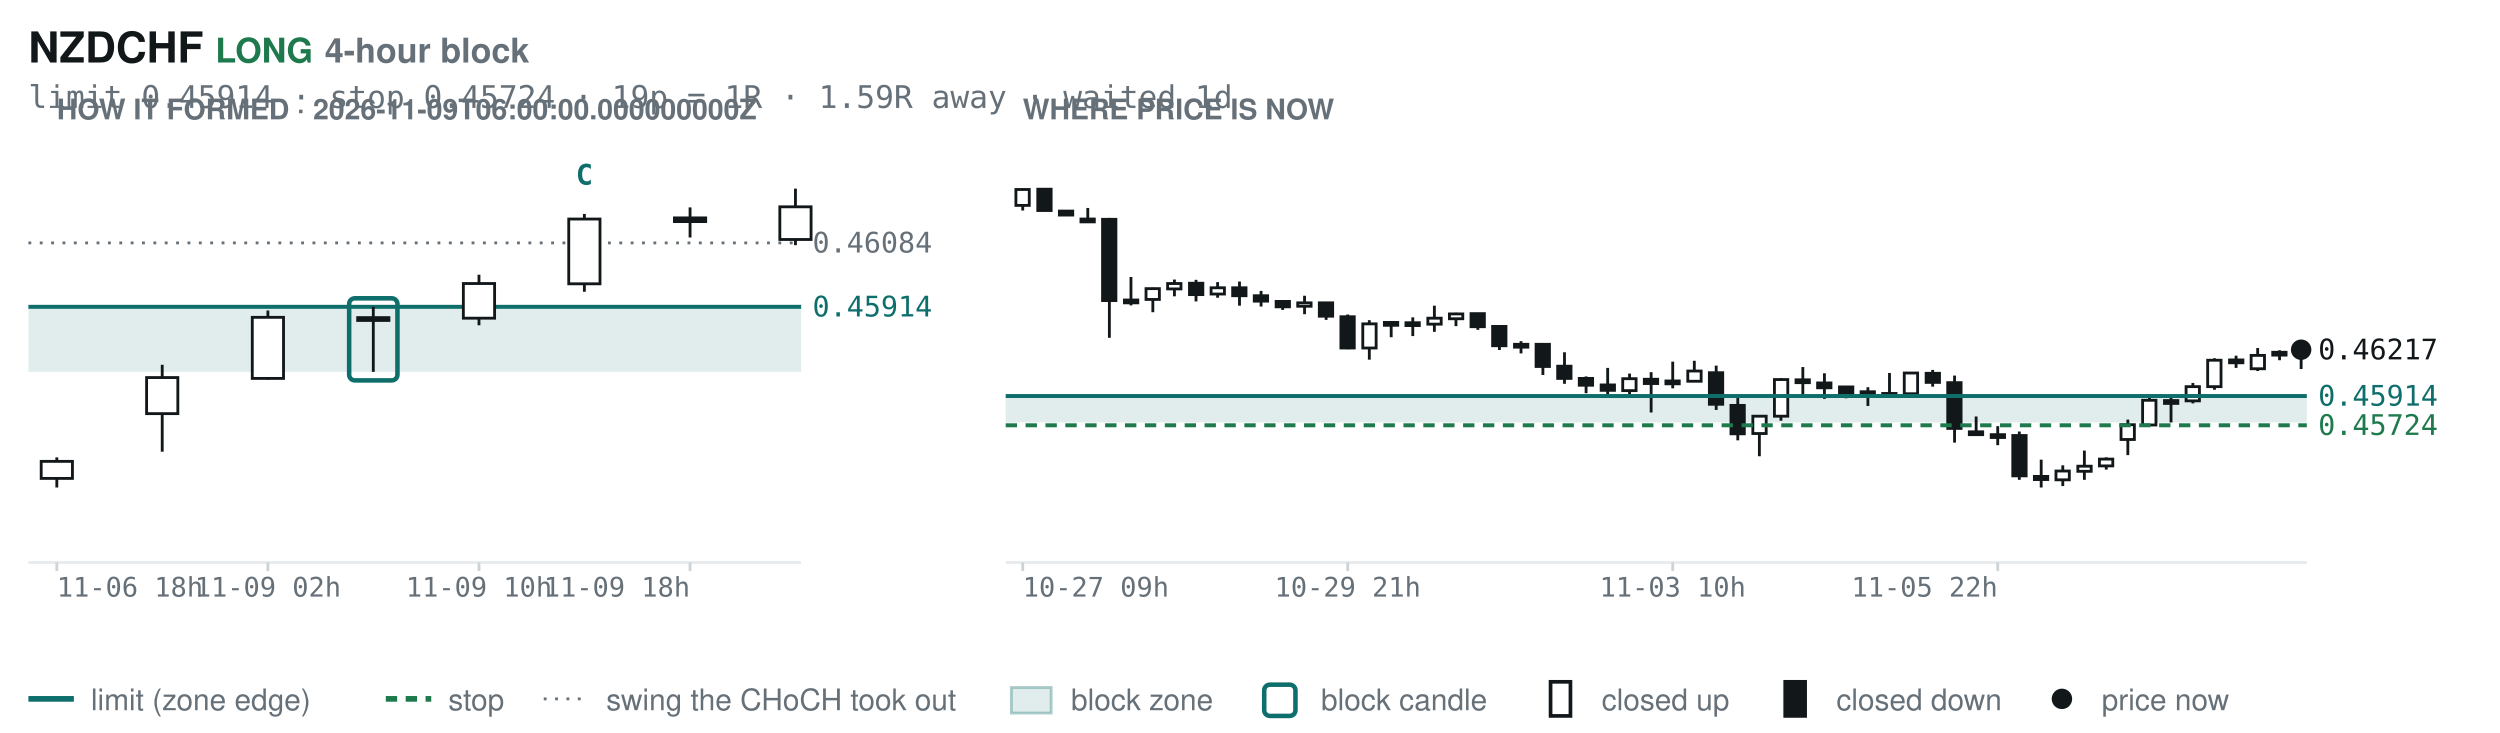
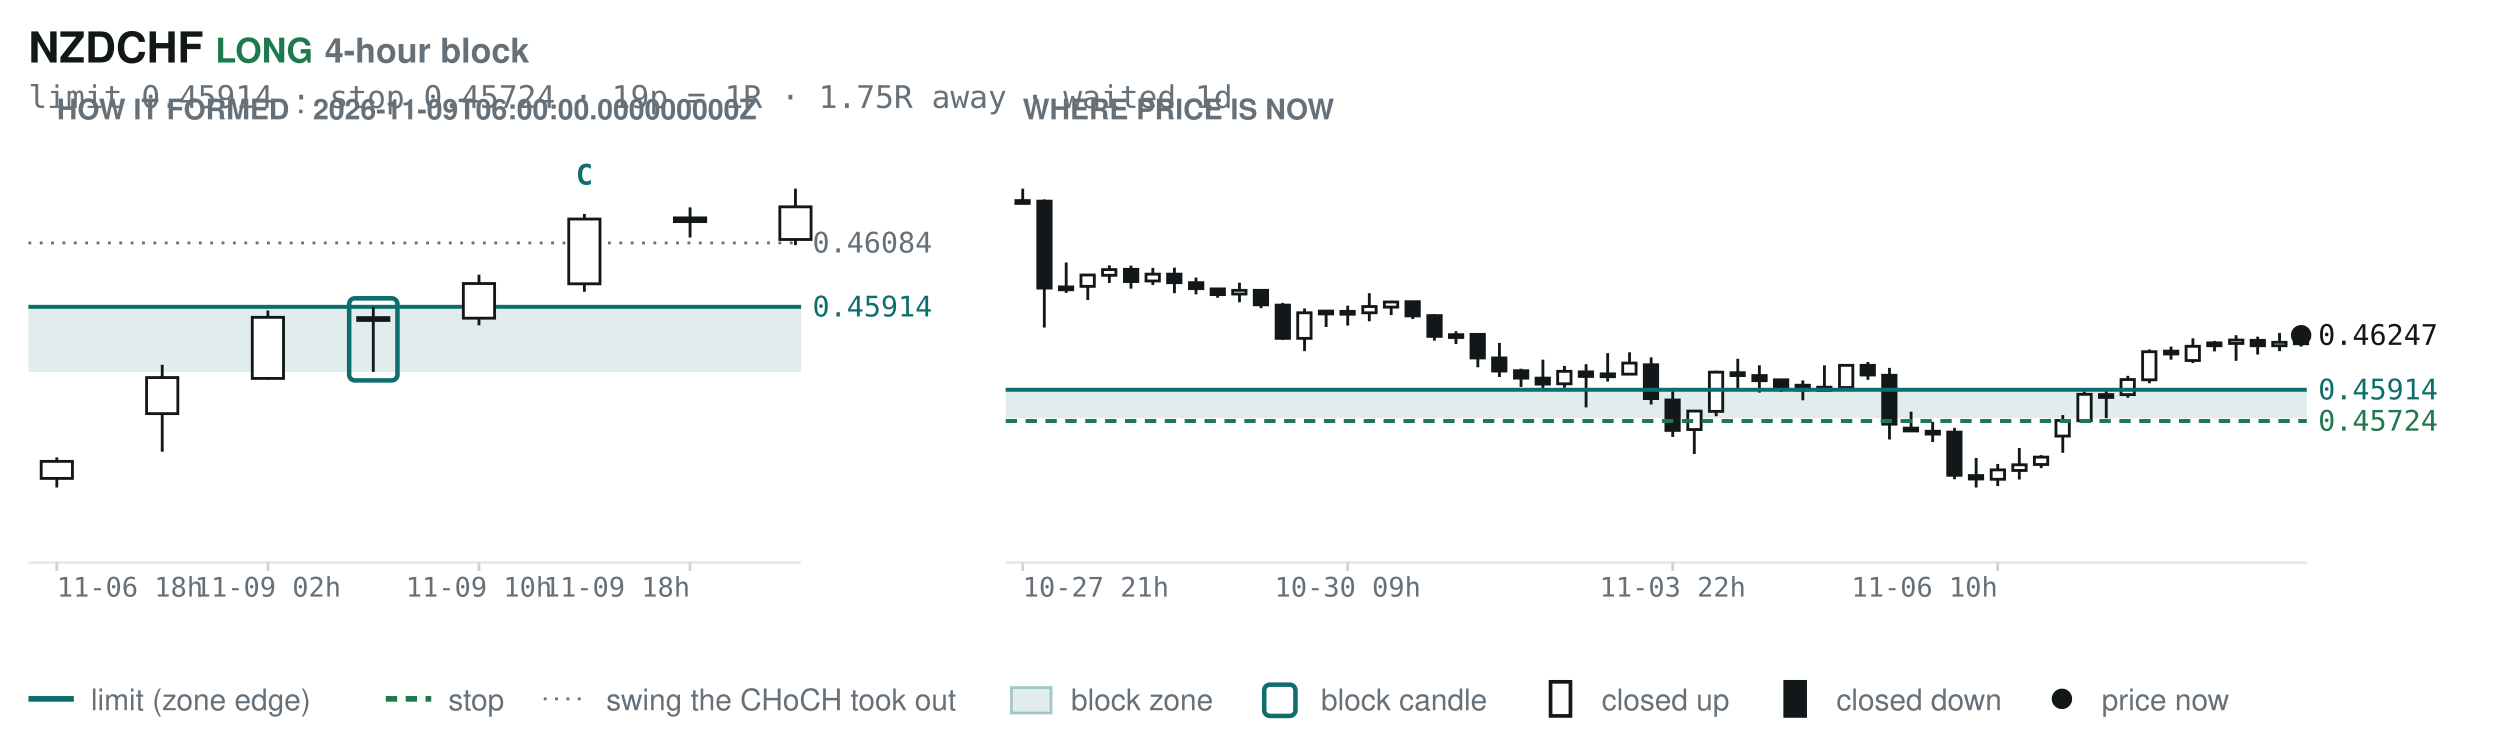
<svg xmlns="http://www.w3.org/2000/svg" viewBox="0 0 880 258" width="880" height="258" role="img" aria-label="NZDCHF long order block: the candles that formed it, and where price is now">
  <rect width="880" height="258" fill="#FFFFFF" />
  <text x="10" y="22" fill="#12171A" font-family="system-ui,-apple-system,Segoe UI,Helvetica,Arial,sans-serif" font-size="15" font-weight="700">NZDCHF <tspan fill="#1E7A4C" font-size="12">LONG</tspan>
    <tspan fill="#667078" font-size="12">4-hour block</tspan>
  </text>
-   <text x="10" y="38" fill="#667078" font-family="ui-monospace,SFMono-Regular,Menlo,Consolas,monospace" font-size="11">limit 0.45914 · stop 0.45724 · 19p = 1R · 1.59R away · waited 1d</text>
+   <text x="10" y="38" fill="#667078" font-family="ui-monospace,SFMono-Regular,Menlo,Consolas,monospace" font-size="11">limit 0.45914 · stop 0.45724 · 19p = 1R · 1.75R away · waited 1d</text>
  <text x="20" y="42" fill="#667078" font-family="system-ui,-apple-system,Segoe UI,Helvetica,Arial,sans-serif" font-size="10" font-weight="600">HOW IT FORMED · 2026-11-09T06:00:00.000000000Z</text>
  <text x="360" y="42" fill="#667078" font-family="system-ui,-apple-system,Segoe UI,Helvetica,Arial,sans-serif" font-size="10" font-weight="600">WHERE PRICE IS NOW</text>
  <rect x="10.0" y="108.0" width="272.0" height="22.9" fill="#0E6E6B1F" />
  <line x1="10.0" y1="85.5" x2="282.0" y2="85.5" stroke="#667078" stroke-width="1" stroke-dasharray="1 3" />
  <line x1="10.0" y1="108.0" x2="282.0" y2="108.0" stroke="#0E6E6B" stroke-width="1.4" />
  <line x1="20.0" y1="161.0" x2="20.0" y2="171.6" stroke="#12171A" stroke-width="1" />
  <rect x="14.5" y="162.4" width="11.0" height="6.0" fill="#FFFFFF" stroke="#12171A" stroke-width="1" />
  <line x1="57.1" y1="128.4" x2="57.1" y2="159.0" stroke="#12171A" stroke-width="1" />
  <rect x="51.6" y="132.9" width="11.0" height="12.7" fill="#FFFFFF" stroke="#12171A" stroke-width="1" />
  <line x1="94.3" y1="109.3" x2="94.3" y2="133.6" stroke="#12171A" stroke-width="1" />
  <rect x="88.8" y="111.7" width="11.0" height="21.5" fill="#FFFFFF" stroke="#12171A" stroke-width="1" />
  <line x1="131.4" y1="108.0" x2="131.4" y2="130.9" stroke="#12171A" stroke-width="1" />
  <rect x="125.9" y="111.8" width="11.0" height="1.0" fill="#12171A" stroke="#12171A" stroke-width="1" />
  <line x1="168.6" y1="96.7" x2="168.6" y2="114.5" stroke="#12171A" stroke-width="1" />
  <rect x="163.1" y="99.8" width="11.0" height="12.2" fill="#FFFFFF" stroke="#12171A" stroke-width="1" />
  <line x1="205.7" y1="75.3" x2="205.7" y2="102.7" stroke="#12171A" stroke-width="1" />
  <rect x="200.2" y="77.1" width="11.0" height="22.8" fill="#FFFFFF" stroke="#12171A" stroke-width="1" />
  <line x1="242.9" y1="73.0" x2="242.9" y2="83.6" stroke="#12171A" stroke-width="1" />
  <rect x="237.4" y="76.7" width="11.0" height="1.3" fill="#12171A" stroke="#12171A" stroke-width="1" />
  <line x1="280.0" y1="66.4" x2="280.0" y2="86.3" stroke="#12171A" stroke-width="1" />
  <rect x="274.5" y="72.8" width="11.0" height="11.5" fill="#FFFFFF" stroke="#12171A" stroke-width="1" />
  <rect x="122.9" y="105.0" width="17.0" height="28.9" fill="none" stroke="#0E6E6B" stroke-width="1.6" rx="2" />
  <text x="205.7" y="65" fill="#0E6E6B" text-anchor="middle" font-family="ui-monospace,SFMono-Regular,Menlo,Consolas,monospace" font-size="10" font-weight="700">C</text>
  <line x1="10.0" y1="198.0" x2="282.0" y2="198.0" stroke="#E6EBEE" stroke-width="1" />
  <line x1="20.0" y1="198.0" x2="20.0" y2="201.0" stroke="#CBD4D9" stroke-width="1" />
  <text x="20.0" y="210.0" fill="#667078" text-anchor="start" font-family="ui-monospace,SFMono-Regular,Menlo,Consolas,monospace" font-size="9.5">11-06 18h</text>
  <line x1="94.3" y1="198.0" x2="94.3" y2="201.0" stroke="#CBD4D9" stroke-width="1" />
  <text x="94.3" y="210.0" fill="#667078" text-anchor="middle" font-family="ui-monospace,SFMono-Regular,Menlo,Consolas,monospace" font-size="9.5">11-09 02h</text>
  <line x1="168.6" y1="198.0" x2="168.6" y2="201.0" stroke="#CBD4D9" stroke-width="1" />
  <text x="168.6" y="210.0" fill="#667078" text-anchor="middle" font-family="ui-monospace,SFMono-Regular,Menlo,Consolas,monospace" font-size="9.5">11-09 10h</text>
  <line x1="242.9" y1="198.0" x2="242.9" y2="201.0" stroke="#CBD4D9" stroke-width="1" />
  <text x="242.9" y="210.0" fill="#667078" text-anchor="end" font-family="ui-monospace,SFMono-Regular,Menlo,Consolas,monospace" font-size="9.5">11-09 18h</text>
  <text x="286.0" y="111.4" fill="#0E6E6B" font-family="ui-monospace,SFMono-Regular,Menlo,Consolas,monospace" font-size="10">0.45914</text>
  <text x="286.0" y="88.9" fill="#667078" font-family="ui-monospace,SFMono-Regular,Menlo,Consolas,monospace" font-size="10">0.46084</text>
-   <rect x="354.0" y="139.4" width="458.0" height="9.3" fill="#0E6E6B1F" />
-   <line x1="360.0" y1="66.4" x2="360.0" y2="74.1" stroke="#12171A" stroke-width="1" />
-   <rect x="357.6" y="66.7" width="4.7" height="5.6" fill="#FFFFFF" stroke="#12171A" stroke-width="1" />
-   <line x1="367.6" y1="66.4" x2="367.6" y2="74.3" stroke="#12171A" stroke-width="1" />
-   <rect x="365.3" y="66.6" width="4.7" height="7.5" fill="#12171A" stroke="#12171A" stroke-width="1" />
-   <line x1="375.3" y1="74.2" x2="375.3" y2="76.0" stroke="#12171A" stroke-width="1" />
-   <rect x="372.9" y="74.3" width="4.7" height="1.4" fill="#12171A" stroke="#12171A" stroke-width="1" />
-   <line x1="382.9" y1="73.2" x2="382.9" y2="77.8" stroke="#12171A" stroke-width="1" />
-   <rect x="380.5" y="77.1" width="4.7" height="1.0" fill="#FFFFFF" stroke="#12171A" stroke-width="1" />
-   <line x1="390.5" y1="76.7" x2="390.5" y2="118.9" stroke="#12171A" stroke-width="1" />
-   <rect x="388.1" y="77.2" width="4.7" height="28.6" fill="#12171A" stroke="#12171A" stroke-width="1" />
-   <line x1="398.1" y1="97.5" x2="398.1" y2="107.5" stroke="#12171A" stroke-width="1" />
-   <rect x="395.8" y="105.6" width="4.7" height="1.0" fill="#FFFFFF" stroke="#12171A" stroke-width="1" />
-   <line x1="405.8" y1="101.3" x2="405.8" y2="109.9" stroke="#12171A" stroke-width="1" />
-   <rect x="403.4" y="101.6" width="4.7" height="3.8" fill="#FFFFFF" stroke="#12171A" stroke-width="1" />
-   <line x1="413.4" y1="98.4" x2="413.4" y2="104.3" stroke="#12171A" stroke-width="1" />
-   <rect x="411.0" y="99.8" width="4.7" height="1.9" fill="#FFFFFF" stroke="#12171A" stroke-width="1" />
-   <line x1="421.0" y1="98.5" x2="421.0" y2="106.1" stroke="#12171A" stroke-width="1" />
-   <rect x="418.7" y="99.7" width="4.7" height="4.0" fill="#12171A" stroke="#12171A" stroke-width="1" />
-   <line x1="428.6" y1="99.3" x2="428.6" y2="104.8" stroke="#12171A" stroke-width="1" />
-   <rect x="426.3" y="101.3" width="4.7" height="2.2" fill="#FFFFFF" stroke="#12171A" stroke-width="1" />
-   <line x1="436.3" y1="99.1" x2="436.3" y2="107.6" stroke="#12171A" stroke-width="1" />
-   <rect x="433.9" y="101.3" width="4.7" height="2.8" fill="#12171A" stroke="#12171A" stroke-width="1" />
-   <line x1="443.9" y1="102.4" x2="443.9" y2="107.9" stroke="#12171A" stroke-width="1" />
-   <rect x="441.5" y="104.1" width="4.7" height="1.9" fill="#12171A" stroke="#12171A" stroke-width="1" />
-   <line x1="451.5" y1="105.9" x2="451.5" y2="109.1" stroke="#12171A" stroke-width="1" />
-   <rect x="449.2" y="106.1" width="4.7" height="1.9" fill="#12171A" stroke="#12171A" stroke-width="1" />
-   <line x1="459.2" y1="104.1" x2="459.2" y2="110.6" stroke="#12171A" stroke-width="1" />
-   <rect x="456.8" y="106.6" width="4.7" height="1.2" fill="#FFFFFF" stroke="#12171A" stroke-width="1" />
-   <line x1="466.8" y1="106.4" x2="466.8" y2="112.6" stroke="#12171A" stroke-width="1" />
-   <rect x="464.4" y="106.6" width="4.7" height="4.7" fill="#12171A" stroke="#12171A" stroke-width="1" />
-   <line x1="474.4" y1="110.7" x2="474.4" y2="122.9" stroke="#12171A" stroke-width="1" />
-   <rect x="472.0" y="111.5" width="4.7" height="11.0" fill="#12171A" stroke="#12171A" stroke-width="1" />
-   <line x1="482.0" y1="112.7" x2="482.0" y2="126.6" stroke="#12171A" stroke-width="1" />
-   <rect x="479.7" y="114.0" width="4.7" height="8.5" fill="#FFFFFF" stroke="#12171A" stroke-width="1" />
-   <line x1="489.7" y1="113.1" x2="489.7" y2="118.7" stroke="#12171A" stroke-width="1" />
-   <rect x="487.3" y="113.5" width="4.7" height="1.0" fill="#FFFFFF" stroke="#12171A" stroke-width="1" />
-   <line x1="497.3" y1="111.7" x2="497.3" y2="118.3" stroke="#12171A" stroke-width="1" />
-   <rect x="494.9" y="113.6" width="4.7" height="1.0" fill="#12171A" stroke="#12171A" stroke-width="1" />
-   <line x1="504.9" y1="107.6" x2="504.9" y2="116.8" stroke="#12171A" stroke-width="1" />
-   <rect x="502.6" y="112.0" width="4.7" height="2.1" fill="#FFFFFF" stroke="#12171A" stroke-width="1" />
-   <line x1="512.5" y1="110.1" x2="512.5" y2="114.8" stroke="#12171A" stroke-width="1" />
-   <rect x="510.2" y="110.5" width="4.7" height="1.7" fill="#FFFFFF" stroke="#12171A" stroke-width="1" />
-   <line x1="520.2" y1="110.4" x2="520.2" y2="116.1" stroke="#12171A" stroke-width="1" />
-   <rect x="517.8" y="110.4" width="4.7" height="4.6" fill="#12171A" stroke="#12171A" stroke-width="1" />
-   <line x1="527.8" y1="114.6" x2="527.8" y2="123.2" stroke="#12171A" stroke-width="1" />
-   <rect x="525.4" y="114.9" width="4.7" height="6.8" fill="#12171A" stroke="#12171A" stroke-width="1" />
-   <line x1="535.4" y1="120.1" x2="535.4" y2="124.4" stroke="#12171A" stroke-width="1" />
-   <rect x="533.1" y="121.2" width="4.7" height="1.0" fill="#FFFFFF" stroke="#12171A" stroke-width="1" />
-   <line x1="543.1" y1="120.9" x2="543.1" y2="132.0" stroke="#12171A" stroke-width="1" />
-   <rect x="540.7" y="121.2" width="4.7" height="7.8" fill="#12171A" stroke="#12171A" stroke-width="1" />
-   <line x1="550.7" y1="124.0" x2="550.7" y2="135.1" stroke="#12171A" stroke-width="1" />
-   <rect x="548.3" y="128.9" width="4.7" height="4.3" fill="#12171A" stroke="#12171A" stroke-width="1" />
-   <line x1="558.3" y1="132.5" x2="558.3" y2="138.4" stroke="#12171A" stroke-width="1" />
-   <rect x="555.9" y="133.2" width="4.7" height="2.4" fill="#12171A" stroke="#12171A" stroke-width="1" />
-   <line x1="565.9" y1="129.5" x2="565.9" y2="139.0" stroke="#12171A" stroke-width="1" />
-   <rect x="563.6" y="135.5" width="4.7" height="1.9" fill="#12171A" stroke="#12171A" stroke-width="1" />
-   <line x1="573.6" y1="131.5" x2="573.6" y2="138.8" stroke="#12171A" stroke-width="1" />
-   <rect x="571.2" y="133.3" width="4.7" height="4.2" fill="#FFFFFF" stroke="#12171A" stroke-width="1" />
-   <line x1="581.2" y1="131.0" x2="581.2" y2="145.2" stroke="#12171A" stroke-width="1" />
-   <rect x="578.8" y="133.5" width="4.7" height="1.5" fill="#12171A" stroke="#12171A" stroke-width="1" />
-   <line x1="588.8" y1="127.3" x2="588.8" y2="136.7" stroke="#12171A" stroke-width="1" />
-   <rect x="586.4" y="134.1" width="4.7" height="1.0" fill="#FFFFFF" stroke="#12171A" stroke-width="1" />
-   <line x1="596.4" y1="127.0" x2="596.4" y2="134.4" stroke="#12171A" stroke-width="1" />
-   <rect x="594.1" y="130.6" width="4.7" height="3.6" fill="#FFFFFF" stroke="#12171A" stroke-width="1" />
-   <line x1="604.1" y1="128.7" x2="604.1" y2="144.3" stroke="#12171A" stroke-width="1" />
-   <rect x="601.7" y="131.2" width="4.7" height="11.1" fill="#12171A" stroke="#12171A" stroke-width="1" />
-   <line x1="611.7" y1="139.2" x2="611.7" y2="155.0" stroke="#12171A" stroke-width="1" />
-   <rect x="609.3" y="142.7" width="4.7" height="10.0" fill="#12171A" stroke="#12171A" stroke-width="1" />
-   <line x1="619.3" y1="146.3" x2="619.3" y2="160.6" stroke="#12171A" stroke-width="1" />
-   <rect x="617.0" y="146.5" width="4.7" height="6.1" fill="#FFFFFF" stroke="#12171A" stroke-width="1" />
-   <line x1="626.9" y1="133.1" x2="626.9" y2="148.1" stroke="#12171A" stroke-width="1" />
-   <rect x="624.6" y="133.6" width="4.7" height="12.9" fill="#FFFFFF" stroke="#12171A" stroke-width="1" />
-   <line x1="634.6" y1="129.2" x2="634.6" y2="139.6" stroke="#12171A" stroke-width="1" />
-   <rect x="632.2" y="133.7" width="4.7" height="1.0" fill="#12171A" stroke="#12171A" stroke-width="1" />
-   <line x1="642.2" y1="131.4" x2="642.2" y2="140.4" stroke="#12171A" stroke-width="1" />
-   <rect x="639.8" y="134.8" width="4.7" height="1.7" fill="#12171A" stroke="#12171A" stroke-width="1" />
-   <line x1="649.8" y1="136.2" x2="649.8" y2="140.2" stroke="#12171A" stroke-width="1" />
-   <rect x="647.5" y="136.2" width="4.7" height="2.2" fill="#12171A" stroke="#12171A" stroke-width="1" />
-   <line x1="657.5" y1="136.3" x2="657.5" y2="142.9" stroke="#12171A" stroke-width="1" />
-   <rect x="655.1" y="137.9" width="4.7" height="1.6" fill="#12171A" stroke="#12171A" stroke-width="1" />
-   <line x1="665.1" y1="131.3" x2="665.1" y2="140.1" stroke="#12171A" stroke-width="1" />
-   <rect x="662.7" y="138.5" width="4.7" height="1.0" fill="#FFFFFF" stroke="#12171A" stroke-width="1" />
-   <line x1="672.7" y1="131.3" x2="672.7" y2="138.6" stroke="#12171A" stroke-width="1" />
-   <rect x="670.3" y="131.3" width="4.7" height="7.3" fill="#FFFFFF" stroke="#12171A" stroke-width="1" />
-   <line x1="680.3" y1="130.2" x2="680.3" y2="136.1" stroke="#12171A" stroke-width="1" />
-   <rect x="678.0" y="131.4" width="4.7" height="3.2" fill="#12171A" stroke="#12171A" stroke-width="1" />
-   <line x1="688.0" y1="132.2" x2="688.0" y2="155.8" stroke="#12171A" stroke-width="1" />
-   <rect x="685.6" y="134.7" width="4.7" height="16.1" fill="#12171A" stroke="#12171A" stroke-width="1" />
-   <line x1="695.6" y1="146.6" x2="695.6" y2="153.1" stroke="#12171A" stroke-width="1" />
-   <rect x="693.2" y="152.0" width="4.7" height="1.0" fill="#FFFFFF" stroke="#12171A" stroke-width="1" />
-   <line x1="703.2" y1="150.0" x2="703.2" y2="156.7" stroke="#12171A" stroke-width="1" />
-   <rect x="700.9" y="153.0" width="4.7" height="1.0" fill="#12171A" stroke="#12171A" stroke-width="1" />
-   <line x1="710.8" y1="151.9" x2="710.8" y2="168.9" stroke="#12171A" stroke-width="1" />
-   <rect x="708.5" y="153.3" width="4.7" height="14.2" fill="#12171A" stroke="#12171A" stroke-width="1" />
-   <line x1="718.5" y1="161.8" x2="718.5" y2="171.6" stroke="#12171A" stroke-width="1" />
-   <rect x="716.1" y="167.7" width="4.7" height="1.1" fill="#12171A" stroke="#12171A" stroke-width="1" />
-   <line x1="726.1" y1="163.8" x2="726.1" y2="171.1" stroke="#12171A" stroke-width="1" />
-   <rect x="723.7" y="165.8" width="4.7" height="3.1" fill="#FFFFFF" stroke="#12171A" stroke-width="1" />
-   <line x1="733.7" y1="158.6" x2="733.7" y2="168.9" stroke="#12171A" stroke-width="1" />
-   <rect x="731.4" y="164.1" width="4.7" height="1.8" fill="#FFFFFF" stroke="#12171A" stroke-width="1" />
-   <line x1="741.4" y1="161.0" x2="741.4" y2="165.3" stroke="#12171A" stroke-width="1" />
-   <rect x="739.0" y="161.6" width="4.7" height="2.4" fill="#FFFFFF" stroke="#12171A" stroke-width="1" />
-   <line x1="749.0" y1="147.7" x2="749.0" y2="160.2" stroke="#12171A" stroke-width="1" />
-   <rect x="746.6" y="149.5" width="4.7" height="5.2" fill="#FFFFFF" stroke="#12171A" stroke-width="1" />
-   <line x1="756.6" y1="139.9" x2="756.6" y2="149.8" stroke="#12171A" stroke-width="1" />
-   <rect x="754.2" y="140.9" width="4.7" height="8.7" fill="#FFFFFF" stroke="#12171A" stroke-width="1" />
-   <line x1="764.2" y1="139.4" x2="764.2" y2="148.7" stroke="#12171A" stroke-width="1" />
-   <rect x="761.9" y="141.0" width="4.7" height="1.0" fill="#12171A" stroke="#12171A" stroke-width="1" />
-   <line x1="771.9" y1="134.8" x2="771.9" y2="142.0" stroke="#12171A" stroke-width="1" />
-   <rect x="769.5" y="136.1" width="4.7" height="5.0" fill="#FFFFFF" stroke="#12171A" stroke-width="1" />
-   <line x1="779.5" y1="126.1" x2="779.5" y2="137.2" stroke="#12171A" stroke-width="1" />
-   <rect x="777.1" y="126.8" width="4.7" height="9.3" fill="#FFFFFF" stroke="#12171A" stroke-width="1" />
-   <line x1="787.1" y1="125.2" x2="787.1" y2="129.5" stroke="#12171A" stroke-width="1" />
-   <rect x="784.8" y="126.7" width="4.7" height="1.0" fill="#12171A" stroke="#12171A" stroke-width="1" />
-   <line x1="794.7" y1="122.5" x2="794.7" y2="130.6" stroke="#12171A" stroke-width="1" />
-   <rect x="792.4" y="125.1" width="4.7" height="4.7" fill="#FFFFFF" stroke="#12171A" stroke-width="1" />
-   <line x1="802.4" y1="123.3" x2="802.4" y2="126.8" stroke="#12171A" stroke-width="1" />
-   <rect x="800.0" y="124.0" width="4.7" height="1.0" fill="#FFFFFF" stroke="#12171A" stroke-width="1" />
-   <line x1="810.0" y1="121.4" x2="810.0" y2="129.9" stroke="#12171A" stroke-width="1" />
-   <rect x="807.6" y="123.1" width="4.7" height="1.1" fill="#FFFFFF" stroke="#12171A" stroke-width="1" />
-   <line x1="354.0" y1="139.4" x2="812.0" y2="139.4" stroke="#0E6E6B" stroke-width="1.4" />
-   <line x1="354.0" y1="149.7" x2="812.0" y2="149.7" stroke="#1E7A4C" stroke-width="1.4" stroke-dasharray="4 3" />
-   <circle cx="810.0" cy="123.1" r="3.6" fill="#12171A" />
+   <rect x="354.0" y="137.2" width="458.0" height="10.0" fill="#0E6E6B1F" />
+   <line x1="360.0" y1="66.4" x2="360.0" y2="71.4" stroke="#12171A" stroke-width="1" />
+   <rect x="357.6" y="70.6" width="4.7" height="1.0" fill="#FFFFFF" stroke="#12171A" stroke-width="1" />
+   <line x1="367.6" y1="70.2" x2="367.6" y2="115.3" stroke="#12171A" stroke-width="1" />
+   <rect x="365.3" y="70.8" width="4.7" height="30.6" fill="#12171A" stroke="#12171A" stroke-width="1" />
+   <line x1="375.3" y1="92.4" x2="375.3" y2="103.1" stroke="#12171A" stroke-width="1" />
+   <rect x="372.9" y="101.0" width="4.7" height="1.0" fill="#FFFFFF" stroke="#12171A" stroke-width="1" />
+   <line x1="382.9" y1="96.5" x2="382.9" y2="105.6" stroke="#12171A" stroke-width="1" />
+   <rect x="380.5" y="96.8" width="4.7" height="4.0" fill="#FFFFFF" stroke="#12171A" stroke-width="1" />
+   <line x1="390.5" y1="93.4" x2="390.5" y2="99.6" stroke="#12171A" stroke-width="1" />
+   <rect x="388.1" y="94.9" width="4.7" height="2.0" fill="#FFFFFF" stroke="#12171A" stroke-width="1" />
+   <line x1="398.1" y1="93.5" x2="398.1" y2="101.6" stroke="#12171A" stroke-width="1" />
+   <rect x="395.8" y="94.8" width="4.7" height="4.3" fill="#12171A" stroke="#12171A" stroke-width="1" />
+   <line x1="405.8" y1="94.3" x2="405.8" y2="100.3" stroke="#12171A" stroke-width="1" />
+   <rect x="403.4" y="96.5" width="4.7" height="2.4" fill="#FFFFFF" stroke="#12171A" stroke-width="1" />
+   <line x1="413.4" y1="94.2" x2="413.4" y2="103.2" stroke="#12171A" stroke-width="1" />
+   <rect x="411.0" y="96.5" width="4.7" height="3.0" fill="#12171A" stroke="#12171A" stroke-width="1" />
+   <line x1="421.0" y1="97.7" x2="421.0" y2="103.6" stroke="#12171A" stroke-width="1" />
+   <rect x="418.7" y="99.5" width="4.7" height="2.1" fill="#12171A" stroke="#12171A" stroke-width="1" />
+   <line x1="428.6" y1="101.4" x2="428.6" y2="104.8" stroke="#12171A" stroke-width="1" />
+   <rect x="426.3" y="101.7" width="4.7" height="2.0" fill="#12171A" stroke="#12171A" stroke-width="1" />
+   <line x1="436.3" y1="99.5" x2="436.3" y2="106.4" stroke="#12171A" stroke-width="1" />
+   <rect x="433.9" y="102.2" width="4.7" height="1.3" fill="#FFFFFF" stroke="#12171A" stroke-width="1" />
+   <line x1="443.9" y1="102.0" x2="443.9" y2="108.5" stroke="#12171A" stroke-width="1" />
+   <rect x="441.5" y="102.2" width="4.7" height="5.1" fill="#12171A" stroke="#12171A" stroke-width="1" />
+   <line x1="451.5" y1="106.6" x2="451.5" y2="119.6" stroke="#12171A" stroke-width="1" />
+   <rect x="449.2" y="107.4" width="4.7" height="11.7" fill="#12171A" stroke="#12171A" stroke-width="1" />
+   <line x1="459.2" y1="108.6" x2="459.2" y2="123.6" stroke="#12171A" stroke-width="1" />
+   <rect x="456.8" y="110.1" width="4.7" height="9.0" fill="#FFFFFF" stroke="#12171A" stroke-width="1" />
+   <line x1="466.8" y1="109.1" x2="466.8" y2="115.1" stroke="#12171A" stroke-width="1" />
+   <rect x="464.4" y="109.5" width="4.7" height="1.0" fill="#FFFFFF" stroke="#12171A" stroke-width="1" />
+   <line x1="474.4" y1="107.6" x2="474.4" y2="114.6" stroke="#12171A" stroke-width="1" />
+   <rect x="472.0" y="109.6" width="4.7" height="1.0" fill="#12171A" stroke="#12171A" stroke-width="1" />
+   <line x1="482.0" y1="103.2" x2="482.0" y2="113.1" stroke="#12171A" stroke-width="1" />
+   <rect x="479.7" y="107.9" width="4.7" height="2.2" fill="#FFFFFF" stroke="#12171A" stroke-width="1" />
+   <line x1="489.7" y1="105.9" x2="489.7" y2="110.9" stroke="#12171A" stroke-width="1" />
+   <rect x="487.3" y="106.3" width="4.7" height="1.8" fill="#FFFFFF" stroke="#12171A" stroke-width="1" />
+   <line x1="497.3" y1="106.2" x2="497.3" y2="112.3" stroke="#12171A" stroke-width="1" />
+   <rect x="494.9" y="106.2" width="4.7" height="5.0" fill="#12171A" stroke="#12171A" stroke-width="1" />
+   <line x1="504.9" y1="110.6" x2="504.9" y2="119.9" stroke="#12171A" stroke-width="1" />
+   <rect x="502.6" y="111.1" width="4.7" height="7.3" fill="#12171A" stroke="#12171A" stroke-width="1" />
+   <line x1="512.5" y1="116.6" x2="512.5" y2="121.1" stroke="#12171A" stroke-width="1" />
+   <rect x="510.2" y="117.8" width="4.7" height="1.0" fill="#FFFFFF" stroke="#12171A" stroke-width="1" />
+   <line x1="520.2" y1="117.4" x2="520.2" y2="129.3" stroke="#12171A" stroke-width="1" />
+   <rect x="517.8" y="117.7" width="4.7" height="8.3" fill="#12171A" stroke="#12171A" stroke-width="1" />
+   <line x1="527.8" y1="120.7" x2="527.8" y2="132.7" stroke="#12171A" stroke-width="1" />
+   <rect x="525.4" y="126.0" width="4.7" height="4.6" fill="#12171A" stroke="#12171A" stroke-width="1" />
+   <line x1="535.4" y1="129.8" x2="535.4" y2="136.2" stroke="#12171A" stroke-width="1" />
+   <rect x="533.1" y="130.5" width="4.7" height="2.6" fill="#12171A" stroke="#12171A" stroke-width="1" />
+   <line x1="543.1" y1="126.6" x2="543.1" y2="136.7" stroke="#12171A" stroke-width="1" />
+   <rect x="540.7" y="133.1" width="4.7" height="2.1" fill="#12171A" stroke="#12171A" stroke-width="1" />
+   <line x1="550.7" y1="128.8" x2="550.7" y2="136.5" stroke="#12171A" stroke-width="1" />
+   <rect x="548.3" y="130.7" width="4.7" height="4.4" fill="#FFFFFF" stroke="#12171A" stroke-width="1" />
+   <line x1="558.3" y1="128.2" x2="558.3" y2="143.4" stroke="#12171A" stroke-width="1" />
+   <rect x="555.9" y="130.9" width="4.7" height="1.6" fill="#12171A" stroke="#12171A" stroke-width="1" />
+   <line x1="565.9" y1="124.3" x2="565.9" y2="134.3" stroke="#12171A" stroke-width="1" />
+   <rect x="563.6" y="131.6" width="4.7" height="1.0" fill="#FFFFFF" stroke="#12171A" stroke-width="1" />
+   <line x1="573.6" y1="124.0" x2="573.6" y2="131.9" stroke="#12171A" stroke-width="1" />
+   <rect x="571.2" y="127.8" width="4.7" height="3.9" fill="#FFFFFF" stroke="#12171A" stroke-width="1" />
+   <line x1="581.2" y1="125.8" x2="581.2" y2="142.4" stroke="#12171A" stroke-width="1" />
+   <rect x="578.8" y="128.4" width="4.7" height="11.9" fill="#12171A" stroke="#12171A" stroke-width="1" />
+   <line x1="588.8" y1="137.0" x2="588.8" y2="153.8" stroke="#12171A" stroke-width="1" />
+   <rect x="586.4" y="140.8" width="4.7" height="10.7" fill="#12171A" stroke="#12171A" stroke-width="1" />
+   <line x1="596.4" y1="144.6" x2="596.4" y2="159.8" stroke="#12171A" stroke-width="1" />
+   <rect x="594.1" y="144.7" width="4.7" height="6.5" fill="#FFFFFF" stroke="#12171A" stroke-width="1" />
+   <line x1="604.1" y1="130.5" x2="604.1" y2="146.5" stroke="#12171A" stroke-width="1" />
+   <rect x="601.7" y="131.0" width="4.7" height="13.8" fill="#FFFFFF" stroke="#12171A" stroke-width="1" />
+   <line x1="611.7" y1="126.3" x2="611.7" y2="137.4" stroke="#12171A" stroke-width="1" />
+   <rect x="609.3" y="131.2" width="4.7" height="1.0" fill="#12171A" stroke="#12171A" stroke-width="1" />
+   <line x1="619.3" y1="128.6" x2="619.3" y2="138.2" stroke="#12171A" stroke-width="1" />
+   <rect x="617.0" y="132.2" width="4.7" height="1.8" fill="#12171A" stroke="#12171A" stroke-width="1" />
+   <line x1="626.9" y1="133.7" x2="626.9" y2="138.0" stroke="#12171A" stroke-width="1" />
+   <rect x="624.6" y="133.7" width="4.7" height="2.4" fill="#12171A" stroke="#12171A" stroke-width="1" />
+   <line x1="634.6" y1="133.9" x2="634.6" y2="140.9" stroke="#12171A" stroke-width="1" />
+   <rect x="632.2" y="135.6" width="4.7" height="1.7" fill="#12171A" stroke="#12171A" stroke-width="1" />
+   <line x1="642.2" y1="128.6" x2="642.2" y2="137.9" stroke="#12171A" stroke-width="1" />
+   <rect x="639.8" y="136.3" width="4.7" height="1.1" fill="#FFFFFF" stroke="#12171A" stroke-width="1" />
+   <line x1="649.8" y1="128.5" x2="649.8" y2="136.4" stroke="#12171A" stroke-width="1" />
+   <rect x="647.5" y="128.6" width="4.7" height="7.8" fill="#FFFFFF" stroke="#12171A" stroke-width="1" />
+   <line x1="657.5" y1="127.4" x2="657.5" y2="133.7" stroke="#12171A" stroke-width="1" />
+   <rect x="655.1" y="128.6" width="4.7" height="3.4" fill="#12171A" stroke="#12171A" stroke-width="1" />
+   <line x1="665.1" y1="129.5" x2="665.1" y2="154.7" stroke="#12171A" stroke-width="1" />
+   <rect x="662.7" y="132.1" width="4.7" height="17.2" fill="#12171A" stroke="#12171A" stroke-width="1" />
+   <line x1="672.7" y1="144.9" x2="672.7" y2="151.8" stroke="#12171A" stroke-width="1" />
+   <rect x="670.3" y="150.7" width="4.7" height="1.0" fill="#FFFFFF" stroke="#12171A" stroke-width="1" />
+   <line x1="680.3" y1="148.5" x2="680.3" y2="155.6" stroke="#12171A" stroke-width="1" />
+   <rect x="678.0" y="151.8" width="4.7" height="1.0" fill="#12171A" stroke="#12171A" stroke-width="1" />
+   <line x1="688.0" y1="150.6" x2="688.0" y2="168.7" stroke="#12171A" stroke-width="1" />
+   <rect x="685.6" y="152.1" width="4.7" height="15.2" fill="#12171A" stroke="#12171A" stroke-width="1" />
+   <line x1="695.6" y1="161.2" x2="695.6" y2="171.6" stroke="#12171A" stroke-width="1" />
+   <rect x="693.2" y="167.4" width="4.7" height="1.2" fill="#12171A" stroke="#12171A" stroke-width="1" />
+   <line x1="703.2" y1="163.3" x2="703.2" y2="171.1" stroke="#12171A" stroke-width="1" />
+   <rect x="700.9" y="165.4" width="4.7" height="3.3" fill="#FFFFFF" stroke="#12171A" stroke-width="1" />
+   <line x1="710.8" y1="157.7" x2="710.8" y2="168.8" stroke="#12171A" stroke-width="1" />
+   <rect x="708.5" y="163.6" width="4.7" height="2.0" fill="#FFFFFF" stroke="#12171A" stroke-width="1" />
+   <line x1="718.5" y1="160.2" x2="718.5" y2="164.8" stroke="#12171A" stroke-width="1" />
+   <rect x="716.1" y="160.9" width="4.7" height="2.6" fill="#FFFFFF" stroke="#12171A" stroke-width="1" />
+   <line x1="726.1" y1="146.1" x2="726.1" y2="159.4" stroke="#12171A" stroke-width="1" />
+   <rect x="723.7" y="148.0" width="4.7" height="5.5" fill="#FFFFFF" stroke="#12171A" stroke-width="1" />
+   <line x1="733.7" y1="137.8" x2="733.7" y2="148.3" stroke="#12171A" stroke-width="1" />
+   <rect x="731.4" y="138.8" width="4.7" height="9.3" fill="#FFFFFF" stroke="#12171A" stroke-width="1" />
+   <line x1="741.4" y1="137.2" x2="741.4" y2="147.2" stroke="#12171A" stroke-width="1" />
+   <rect x="739.0" y="138.9" width="4.7" height="1.0" fill="#12171A" stroke="#12171A" stroke-width="1" />
+   <line x1="749.0" y1="132.3" x2="749.0" y2="140.0" stroke="#12171A" stroke-width="1" />
+   <rect x="746.6" y="133.6" width="4.7" height="5.3" fill="#FFFFFF" stroke="#12171A" stroke-width="1" />
+   <line x1="756.6" y1="123.0" x2="756.6" y2="134.9" stroke="#12171A" stroke-width="1" />
+   <rect x="754.2" y="123.8" width="4.7" height="9.9" fill="#FFFFFF" stroke="#12171A" stroke-width="1" />
+   <line x1="764.2" y1="122.0" x2="764.2" y2="126.6" stroke="#12171A" stroke-width="1" />
+   <rect x="761.9" y="123.6" width="4.7" height="1.0" fill="#12171A" stroke="#12171A" stroke-width="1" />
+   <line x1="771.9" y1="119.1" x2="771.9" y2="127.8" stroke="#12171A" stroke-width="1" />
+   <rect x="769.5" y="121.9" width="4.7" height="5.0" fill="#FFFFFF" stroke="#12171A" stroke-width="1" />
+   <line x1="779.5" y1="120.0" x2="779.5" y2="123.7" stroke="#12171A" stroke-width="1" />
+   <rect x="777.1" y="120.7" width="4.7" height="1.0" fill="#FFFFFF" stroke="#12171A" stroke-width="1" />
+   <line x1="787.1" y1="118.0" x2="787.1" y2="127.0" stroke="#12171A" stroke-width="1" />
+   <rect x="784.8" y="119.7" width="4.7" height="1.2" fill="#FFFFFF" stroke="#12171A" stroke-width="1" />
+   <line x1="794.7" y1="118.5" x2="794.7" y2="124.8" stroke="#12171A" stroke-width="1" />
+   <rect x="792.4" y="119.8" width="4.7" height="1.9" fill="#12171A" stroke="#12171A" stroke-width="1" />
+   <line x1="802.4" y1="117.2" x2="802.4" y2="123.6" stroke="#12171A" stroke-width="1" />
+   <rect x="800.0" y="120.5" width="4.7" height="1.2" fill="#FFFFFF" stroke="#12171A" stroke-width="1" />
+   <line x1="810.0" y1="117.4" x2="810.0" y2="122.0" stroke="#12171A" stroke-width="1" />
+   <rect x="807.6" y="118.0" width="4.7" height="3.0" fill="#FFFFFF" stroke="#12171A" stroke-width="1" />
+   <line x1="354.0" y1="137.2" x2="812.0" y2="137.2" stroke="#0E6E6B" stroke-width="1.4" />
+   <line x1="354.0" y1="148.2" x2="812.0" y2="148.2" stroke="#1E7A4C" stroke-width="1.4" stroke-dasharray="4 3" />
+   <circle cx="810.0" cy="118.0" r="3.6" fill="#12171A" />
  <line x1="354.0" y1="198.0" x2="812.0" y2="198.0" stroke="#E6EBEE" stroke-width="1" />
  <line x1="360.0" y1="198.0" x2="360.0" y2="201.0" stroke="#CBD4D9" stroke-width="1" />
-   <text x="360.0" y="210.0" fill="#667078" text-anchor="start" font-family="ui-monospace,SFMono-Regular,Menlo,Consolas,monospace" font-size="9.5">10-27 09h</text>
+   <text x="360.0" y="210.0" fill="#667078" text-anchor="start" font-family="ui-monospace,SFMono-Regular,Menlo,Consolas,monospace" font-size="9.5">10-27 21h</text>
  <line x1="474.4" y1="198.0" x2="474.4" y2="201.0" stroke="#CBD4D9" stroke-width="1" />
-   <text x="474.4" y="210.0" fill="#667078" text-anchor="middle" font-family="ui-monospace,SFMono-Regular,Menlo,Consolas,monospace" font-size="9.5">10-29 21h</text>
+   <text x="474.4" y="210.0" fill="#667078" text-anchor="middle" font-family="ui-monospace,SFMono-Regular,Menlo,Consolas,monospace" font-size="9.5">10-30 09h</text>
  <line x1="588.8" y1="198.0" x2="588.8" y2="201.0" stroke="#CBD4D9" stroke-width="1" />
-   <text x="588.8" y="210.0" fill="#667078" text-anchor="middle" font-family="ui-monospace,SFMono-Regular,Menlo,Consolas,monospace" font-size="9.5">11-03 10h</text>
+   <text x="588.8" y="210.0" fill="#667078" text-anchor="middle" font-family="ui-monospace,SFMono-Regular,Menlo,Consolas,monospace" font-size="9.5">11-03 22h</text>
  <line x1="703.2" y1="198.0" x2="703.2" y2="201.0" stroke="#CBD4D9" stroke-width="1" />
-   <text x="703.2" y="210.0" fill="#667078" text-anchor="end" font-family="ui-monospace,SFMono-Regular,Menlo,Consolas,monospace" font-size="9.5">11-05 22h</text>
-   <text x="816.0" y="142.8" fill="#0E6E6B" font-family="ui-monospace,SFMono-Regular,Menlo,Consolas,monospace" font-size="10">0.45914</text>
-   <text x="816.0" y="153.1" fill="#1E7A4C" font-family="ui-monospace,SFMono-Regular,Menlo,Consolas,monospace" font-size="10">0.45724</text>
-   <text x="816.0" y="126.5" fill="#12171A" font-family="ui-monospace,SFMono-Regular,Menlo,Consolas,monospace" font-size="10">0.46217</text>
+   <text x="703.2" y="210.0" fill="#667078" text-anchor="end" font-family="ui-monospace,SFMono-Regular,Menlo,Consolas,monospace" font-size="9.5">11-06 10h</text>
+   <text x="816.0" y="140.6" fill="#0E6E6B" font-family="ui-monospace,SFMono-Regular,Menlo,Consolas,monospace" font-size="10">0.45914</text>
+   <text x="816.0" y="151.6" fill="#1E7A4C" font-family="ui-monospace,SFMono-Regular,Menlo,Consolas,monospace" font-size="10">0.45724</text>
+   <text x="816.0" y="121.4" fill="#12171A" font-family="ui-monospace,SFMono-Regular,Menlo,Consolas,monospace" font-size="10">0.46247</text>
  <g transform="translate(10.0,242)">
    <line x1="0" y1="4" x2="16" y2="4" stroke="#0E6E6B" stroke-width="2" />
    <text x="22" y="8" fill="#667078" font-family="system-ui,-apple-system,Segoe UI,Helvetica,Arial,sans-serif" font-size="10.5">limit (zone edge)</text>
  </g>
  <g transform="translate(135.8,242)">
    <line x1="0" y1="4" x2="16" y2="4" stroke="#1E7A4C" stroke-width="2" stroke-dasharray="4 3" />
    <text x="22" y="8" fill="#667078" font-family="system-ui,-apple-system,Segoe UI,Helvetica,Arial,sans-serif" font-size="10.5">stop</text>
  </g>
  <g transform="translate(191.4,242)">
    <line x1="0" y1="4" x2="16" y2="4" stroke="#667078" stroke-width="1" stroke-dasharray="1 3" />
    <text x="22" y="8" fill="#667078" font-family="system-ui,-apple-system,Segoe UI,Helvetica,Arial,sans-serif" font-size="10.5">swing the CHoCH took out</text>
  </g>
  <g transform="translate(355.0,242)">
    <rect x="1" y="0" width="14" height="9" fill="#0E6E6B1F" stroke="#0E6E6B55" />
    <text x="22" y="8" fill="#667078" font-family="system-ui,-apple-system,Segoe UI,Helvetica,Arial,sans-serif" font-size="10.5">block zone</text>
  </g>
  <g transform="translate(443.0,242)">
    <rect x="2" y="-1" width="11" height="11" fill="none" stroke="#0E6E6B" stroke-width="1.6" rx="2" />
    <text x="22" y="8" fill="#667078" font-family="system-ui,-apple-system,Segoe UI,Helvetica,Arial,sans-serif" font-size="10.5">block candle</text>
  </g>
  <g transform="translate(541.8,242)">
    <rect x="4" y="-2" width="7" height="12" fill="#FFFFFF" stroke="#12171A" stroke-width="1.3" />
    <text x="22" y="8" fill="#667078" font-family="system-ui,-apple-system,Segoe UI,Helvetica,Arial,sans-serif" font-size="10.5">closed up</text>
  </g>
  <g transform="translate(624.4,242)">
    <rect x="4" y="-2" width="7" height="12" fill="#12171A" stroke="#12171A" stroke-width="1.3" />
    <text x="22" y="8" fill="#667078" font-family="system-ui,-apple-system,Segoe UI,Helvetica,Arial,sans-serif" font-size="10.5">closed down</text>
  </g>
  <g transform="translate(717.8,242)">
    <circle cx="8" cy="4" r="3.6" fill="#12171A" />
    <text x="22" y="8" fill="#667078" font-family="system-ui,-apple-system,Segoe UI,Helvetica,Arial,sans-serif" font-size="10.5">price now</text>
  </g>
</svg>
